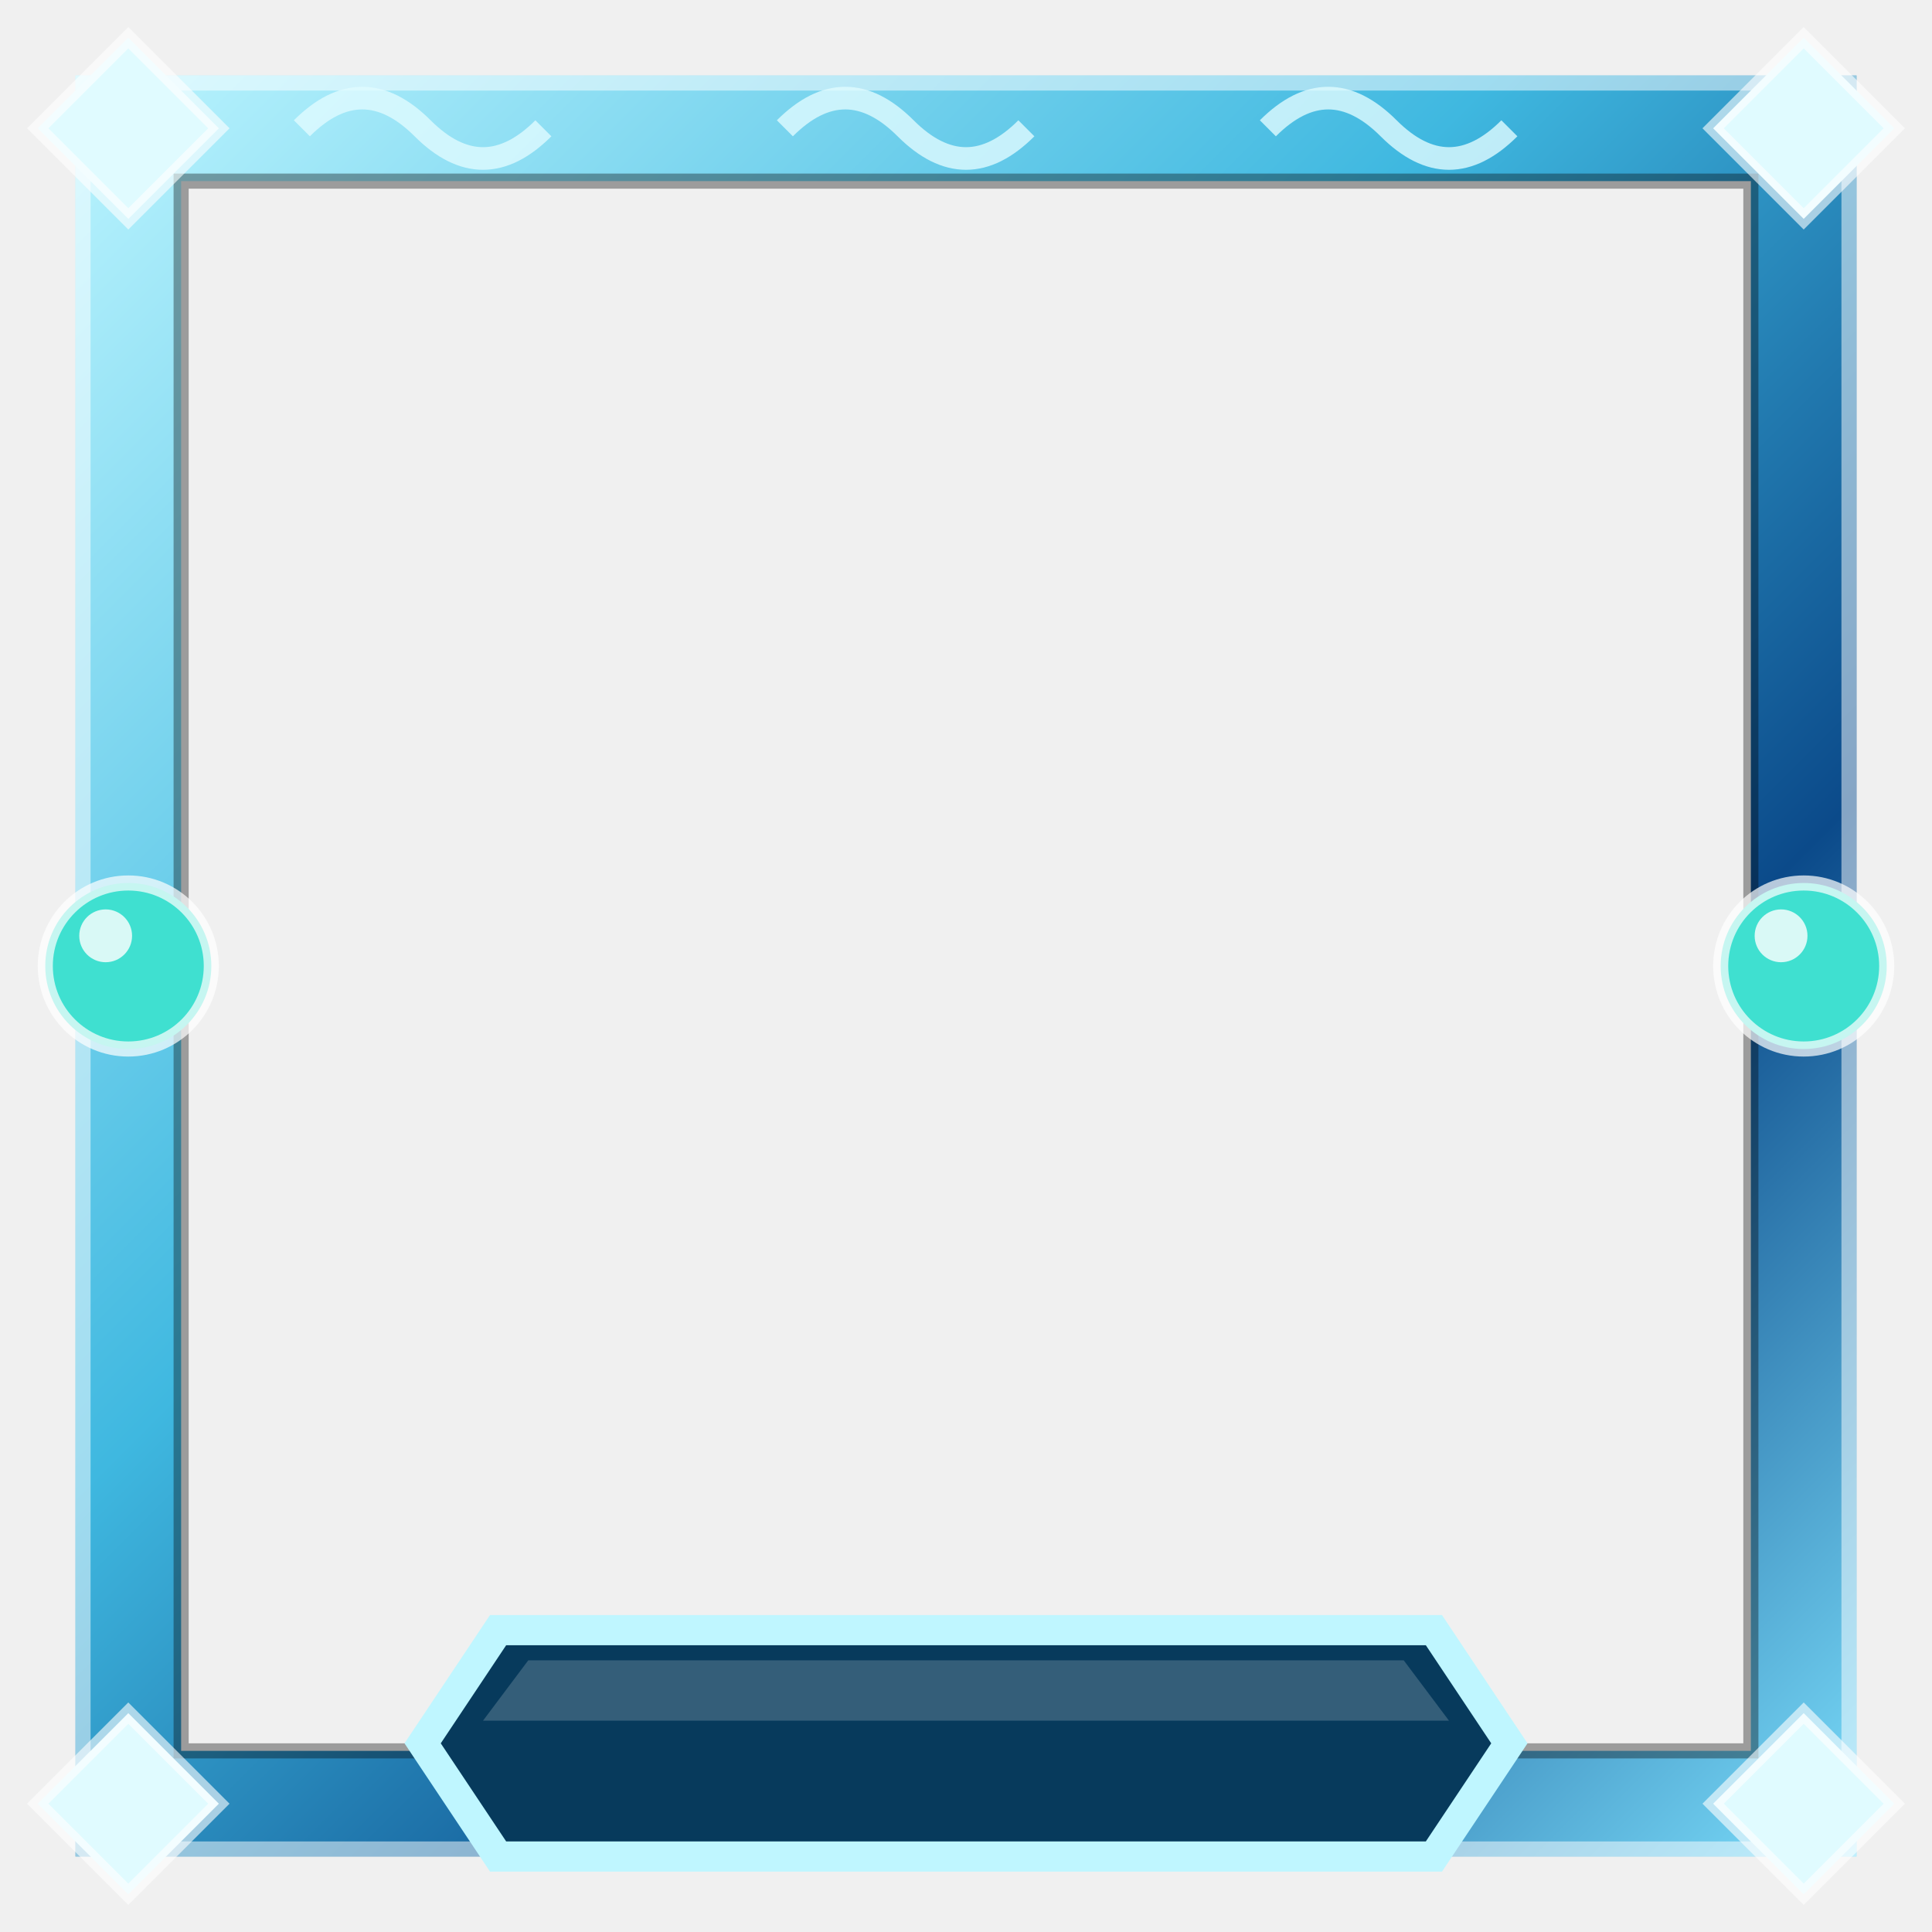
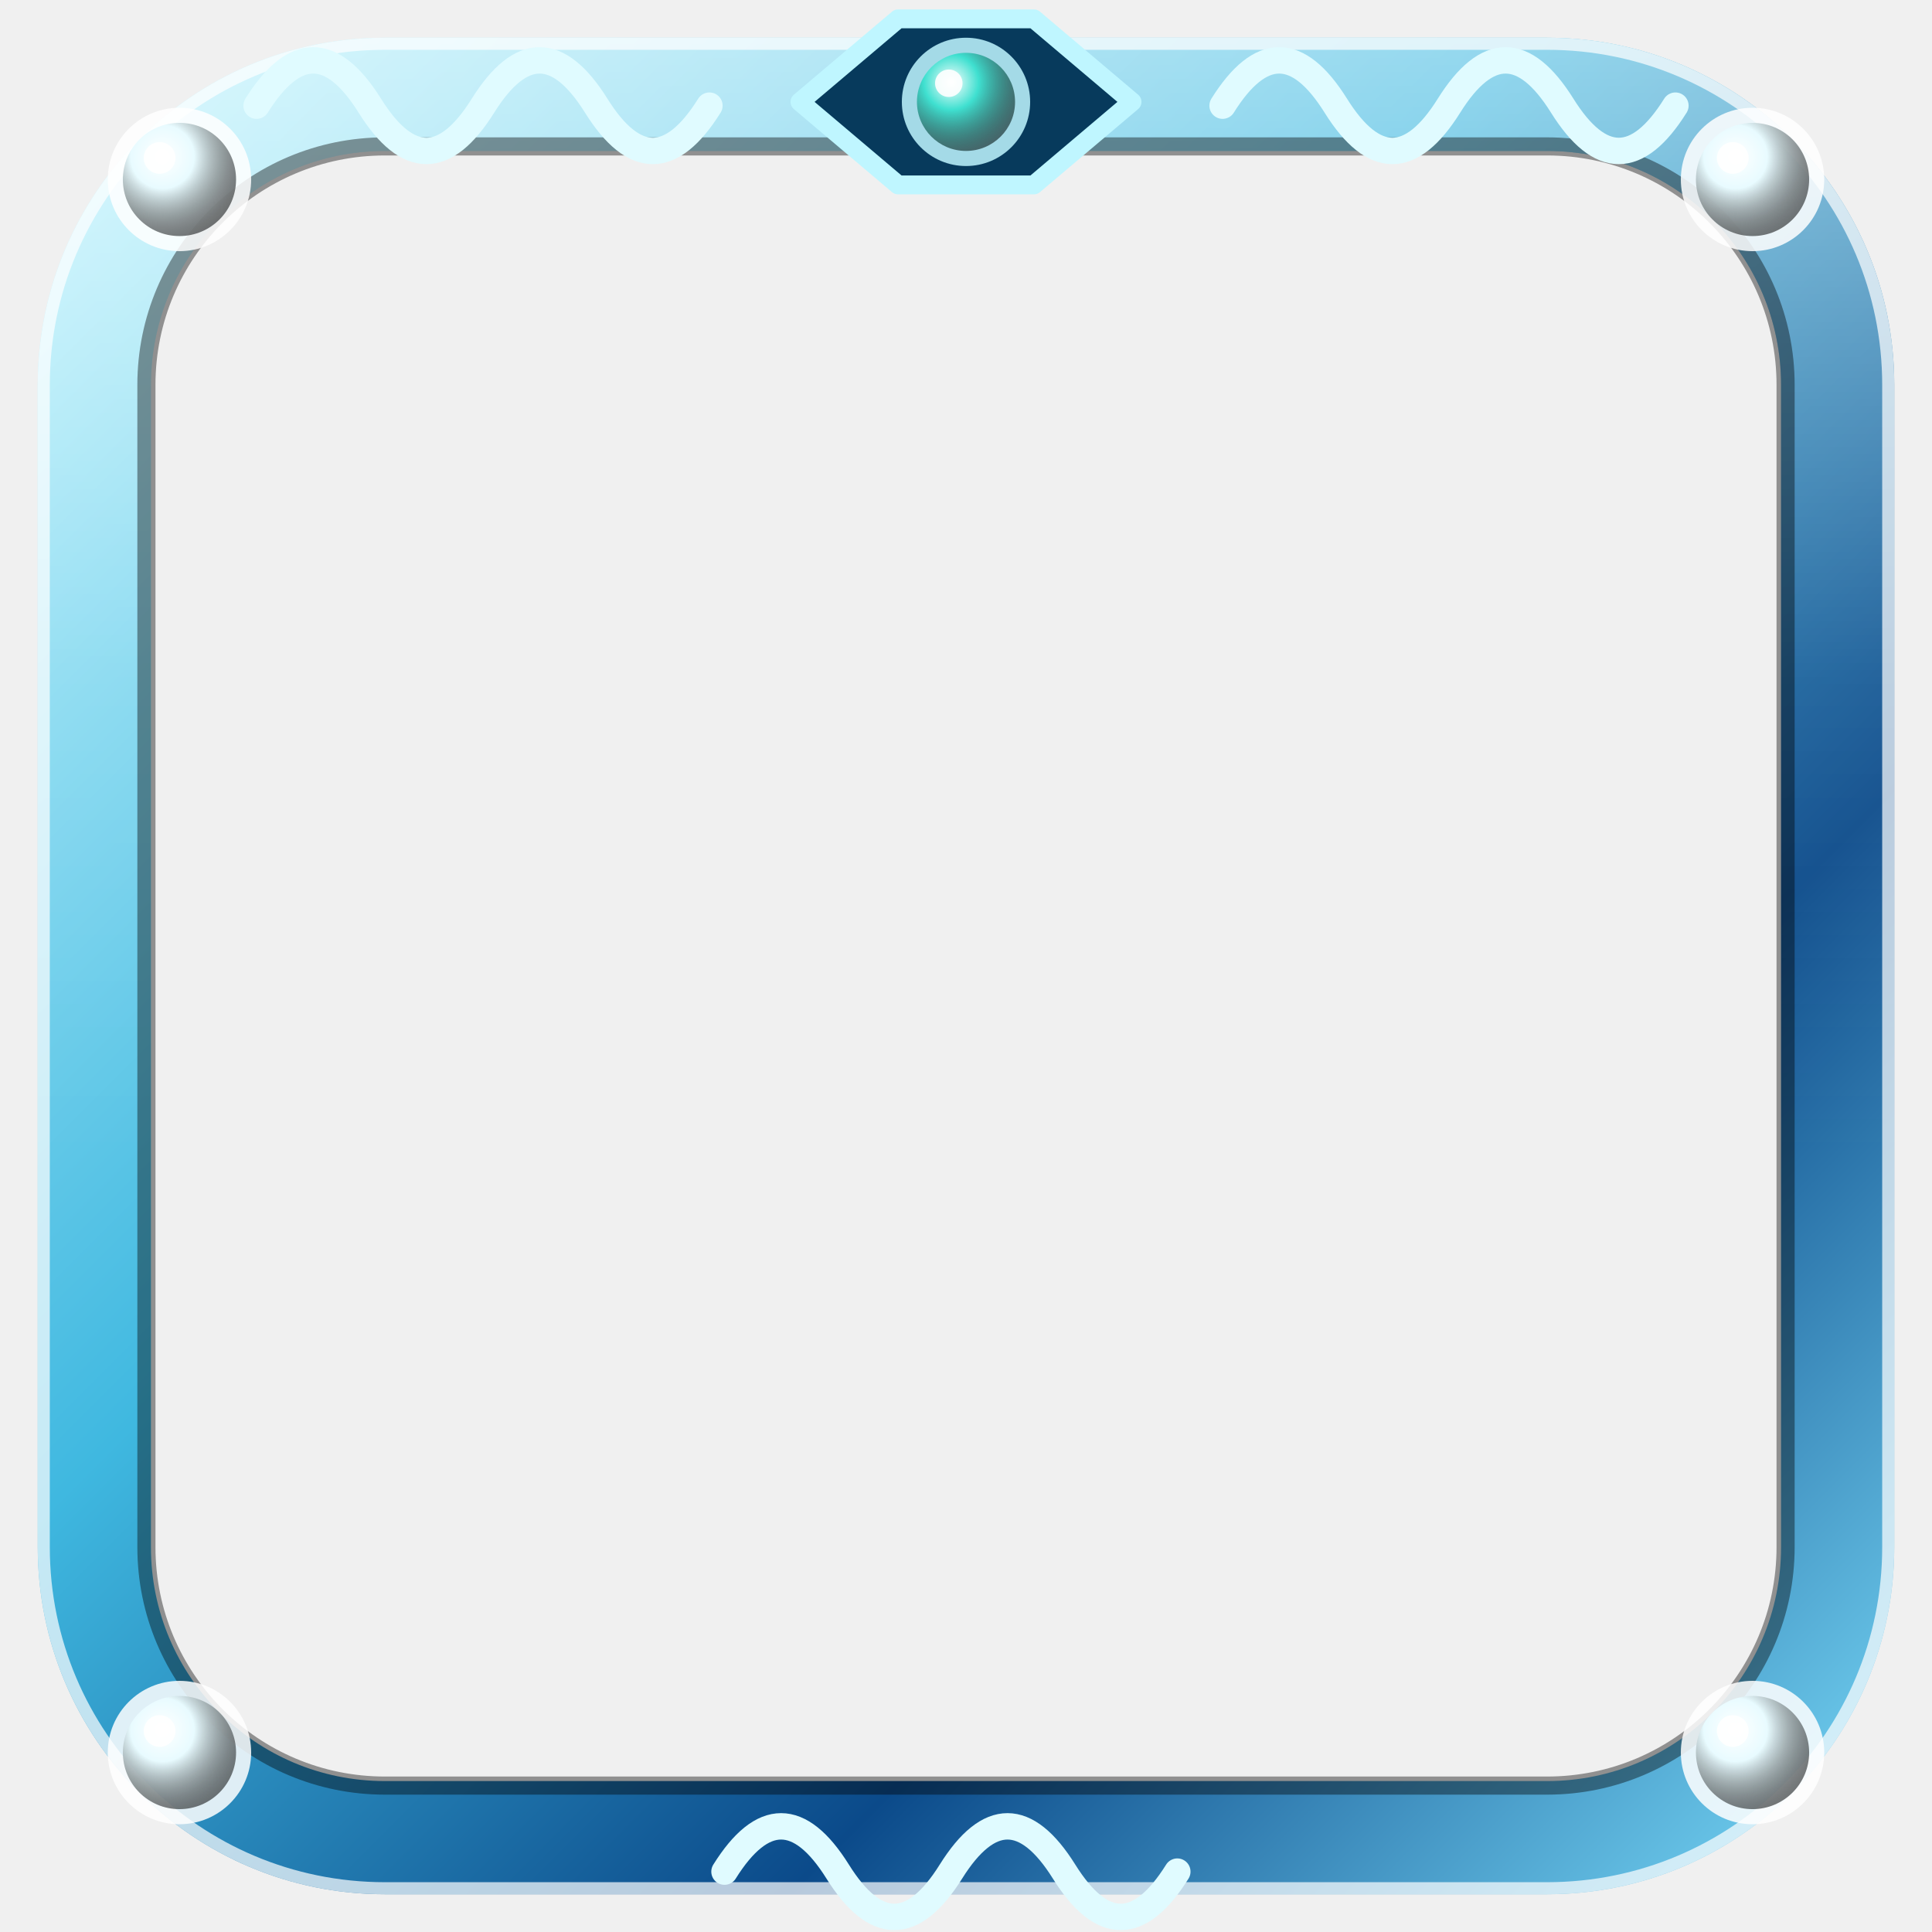
<svg xmlns="http://www.w3.org/2000/svg" width="320" height="320" viewBox="0 0 256 256">
  <defs>
    <linearGradient id="metal" x1="0" y1="0" x2="1" y2="1">
-       <stop offset="0" stop-color="#bff6ff" />
+       <stop offset="0" stop-color="#c9f8ff" />
      <stop offset="0.4" stop-color="#3fb8e0" />
      <stop offset="0.7" stop-color="#0b4a8a" />
      <stop offset="1" stop-color="#7fe3ff" />
    </linearGradient>
+     <linearGradient id="shine" x1="0" y1="0" x2="0" y2="1">
+       <stop offset="0" stop-color="#ffffff" stop-opacity="0.45" />
+       <stop offset="0.35" stop-color="#ffffff" stop-opacity="0.08" />
+       <stop offset="0.6" stop-color="#ffffff" stop-opacity="0" />
+     </linearGradient>
+     <radialGradient id="gem_corner" cx="0.35" cy="0.3" r="0.8">
+       <stop offset="0" stop-color="#ffffff" />
+       <stop offset="0.35" stop-color="#e8fbff" />
+       <stop offset="1" stop-color="#000000" stop-opacity="0.55" />
+     </radialGradient>
+     <radialGradient id="gem_top" cx="0.35" cy="0.3" r="0.8">
+       <stop offset="0" stop-color="#ffffff" />
+       <stop offset="0.35" stop-color="#3fe0d0" />
+       <stop offset="1" stop-color="#000000" stop-opacity="0.55" />
+     </radialGradient>
  </defs>
-   <path fill-rule="evenodd" fill="url(#metal)" d="M10 10 H246 V246 H10 Z M24 24 V232 H232 V24 Z" />
-   <path fill="none" stroke="#000" stroke-opacity="0.35" stroke-width="2" d="M24 24 V232 H232 V24 Z" />
-   <path fill="none" stroke="#fff" stroke-opacity="0.5" stroke-width="2" d="M11 11 H245 V245 H11 Z" />
-   <path d="M40 17 q8 -8 16 0 q8 8 16 0" fill="none" stroke="#e0fbff" stroke-width="3" opacity="0.8" />
-   <path d="M104 17 q8 -8 16 0 q8 8 16 0" fill="none" stroke="#e0fbff" stroke-width="3" opacity="0.8" />
-   <path d="M168 17 q8 -8 16 0 q8 8 16 0" fill="none" stroke="#e0fbff" stroke-width="3" opacity="0.8" />
-   <path d="M5 17 l12 -12 l12 12 l-12 12 Z" fill="#e0fbff" stroke="#fff" stroke-opacity="0.6" stroke-width="2" />
-   <path d="M227 17 l12 -12 l12 12 l-12 12 Z" fill="#e0fbff" stroke="#fff" stroke-opacity="0.6" stroke-width="2" />
-   <path d="M5 239 l12 -12 l12 12 l-12 12 Z" fill="#e0fbff" stroke="#fff" stroke-opacity="0.6" stroke-width="2" />
-   <path d="M227 239 l12 -12 l12 12 l-12 12 Z" fill="#e0fbff" stroke="#fff" stroke-opacity="0.6" stroke-width="2" />
-   <circle cx="17" cy="128" r="11" fill="#3fe0d0" stroke="#fff" stroke-opacity="0.7" stroke-width="2" />
-   <circle cx="239" cy="128" r="11" fill="#3fe0d0" stroke="#fff" stroke-opacity="0.7" stroke-width="2" />
-   <circle cx="14" cy="124" r="3.5" fill="#fff" opacity="0.8" />
-   <circle cx="236" cy="124" r="3.5" fill="#fff" opacity="0.8" />
-   <path d="M66 216 H190 L200 231 L190 246 H66 L56 231 Z" fill="#073a5c" stroke="#bff6ff" stroke-width="4" />
-   <path d="M70 220 H186 L192 228 H64 Z" fill="#fff" opacity="0.18" />
+   <path d="M51.00 5.00 H205.00 A46.00 46.00 0 0 1 251.00 51.00 V205.00 A46.00 46.00 0 0 1 205.00 251.00 H51.00 A46.00 46.00 0 0 1 5.00 205.00 V51.00 A46.00 46.00 0 0 1 51.00 5.00 Z M51.00 20.00 H205.00 A31.00 31.00 0 0 1 236.00 51.00 V205.00 A31.00 31.00 0 0 1 205.00 236.00 H51.00 A31.00 31.00 0 0 1 20.00 205.00 V51.00 A31.00 31.00 0 0 1 51.00 20.00 Z" fill="url(#metal)" fill-rule="evenodd" />
+   <path d="M51.00 5.00 H205.00 A46.00 46.00 0 0 1 251.00 51.00 V205.00 A46.00 46.00 0 0 1 205.00 251.00 H51.00 A46.00 46.00 0 0 1 5.00 205.00 V51.00 A46.00 46.00 0 0 1 51.00 5.00 Z M51.00 20.00 H205.00 A31.00 31.00 0 0 1 236.00 51.00 V205.00 A31.00 31.00 0 0 1 205.00 236.00 H51.00 A31.00 31.00 0 0 1 20.00 205.00 V51.00 A31.00 31.00 0 0 1 51.00 20.00 Z" fill="url(#shine)" fill-rule="evenodd" />
+   <path d="M51.00 5.80 H205.00 A45.20 45.20 0 0 1 250.20 51.00 V205.00 A45.20 45.20 0 0 1 205.00 250.20 H51.00 A45.20 45.20 0 0 1 5.80 205.00 V51.00 A45.20 45.20 0 0 1 51.00 5.80 Z" fill="none" stroke="#ffffff" stroke-width="1.6" opacity="0.7" />
+   <path d="M51.00 19.40 H205.00 A31.60 31.60 0 0 1 236.60 51.00 V205.00 A31.60 31.60 0 0 1 205.00 236.60 H51.00 A31.60 31.60 0 0 1 19.40 205.00 V51.00 A31.60 31.60 0 0 1 51.00 19.40 Z" fill="none" stroke="#000000" stroke-width="2.4" opacity="0.4" />
+   <path d="M34 14 q7.5 -12 15 0 q7.5 12 15 0 q7.5 -12 15 0 q7.5 12 15 0" fill="none" stroke="#e0fbff" stroke-width="3.5" stroke-linecap="round" />
+   <path d="M162 14 q7.5 -12 15 0 q7.5 12 15 0 q7.5 -12 15 0 q7.5 12 15 0" fill="none" stroke="#e0fbff" stroke-width="3.5" stroke-linecap="round" />
+   <path d="M96 248 q7.5 -12 15 0 q7.5 12 15 0 q7.5 -12 15 0 q7.5 12 15 0" fill="none" stroke="#e0fbff" stroke-width="3.5" stroke-linecap="round" />
+   <circle cx="23.78" cy="23.78" r="9.50" fill="#ffffff" opacity="0.85" />
+   <circle cx="23.78" cy="23.78" r="7.50" fill="url(#gem_corner)" />
+   <circle cx="21.15" cy="20.93" r="2.10" fill="#fff" opacity="0.9" />
+   <circle cx="232.22" cy="23.78" r="9.50" fill="#ffffff" opacity="0.85" />
+   <circle cx="232.22" cy="23.78" r="7.50" fill="url(#gem_corner)" />
+   <circle cx="229.60" cy="20.93" r="2.10" fill="#fff" opacity="0.9" />
+   <circle cx="23.78" cy="232.22" r="9.50" fill="#ffffff" opacity="0.85" />
+   <circle cx="23.78" cy="232.22" r="7.50" fill="url(#gem_corner)" />
+   <circle cx="21.15" cy="229.37" r="2.10" fill="#fff" opacity="0.9" />
+   <circle cx="232.22" cy="232.22" r="9.50" fill="#ffffff" opacity="0.85" />
+   <circle cx="232.22" cy="232.22" r="7.50" fill="url(#gem_corner)" />
+   <circle cx="229.60" cy="229.37" r="2.10" fill="#fff" opacity="0.9" />
+   <path d="M106.00 13.50 L119.00 2.50 L137.00 2.50 L150.00 13.50 L137.00 24.50 L119.00 24.50 Z" fill="#073a5c" stroke="#bff6ff" stroke-width="2.5" stroke-linejoin="round" />
+   <circle cx="128.00" cy="13.50" r="8.50" fill="#bff6ff" opacity="0.85" />
+   <circle cx="128.00" cy="13.50" r="6.50" fill="url(#gem_top)" />
+   <circle cx="125.72" cy="11.03" r="1.82" fill="#fff" opacity="0.9" />
</svg>
